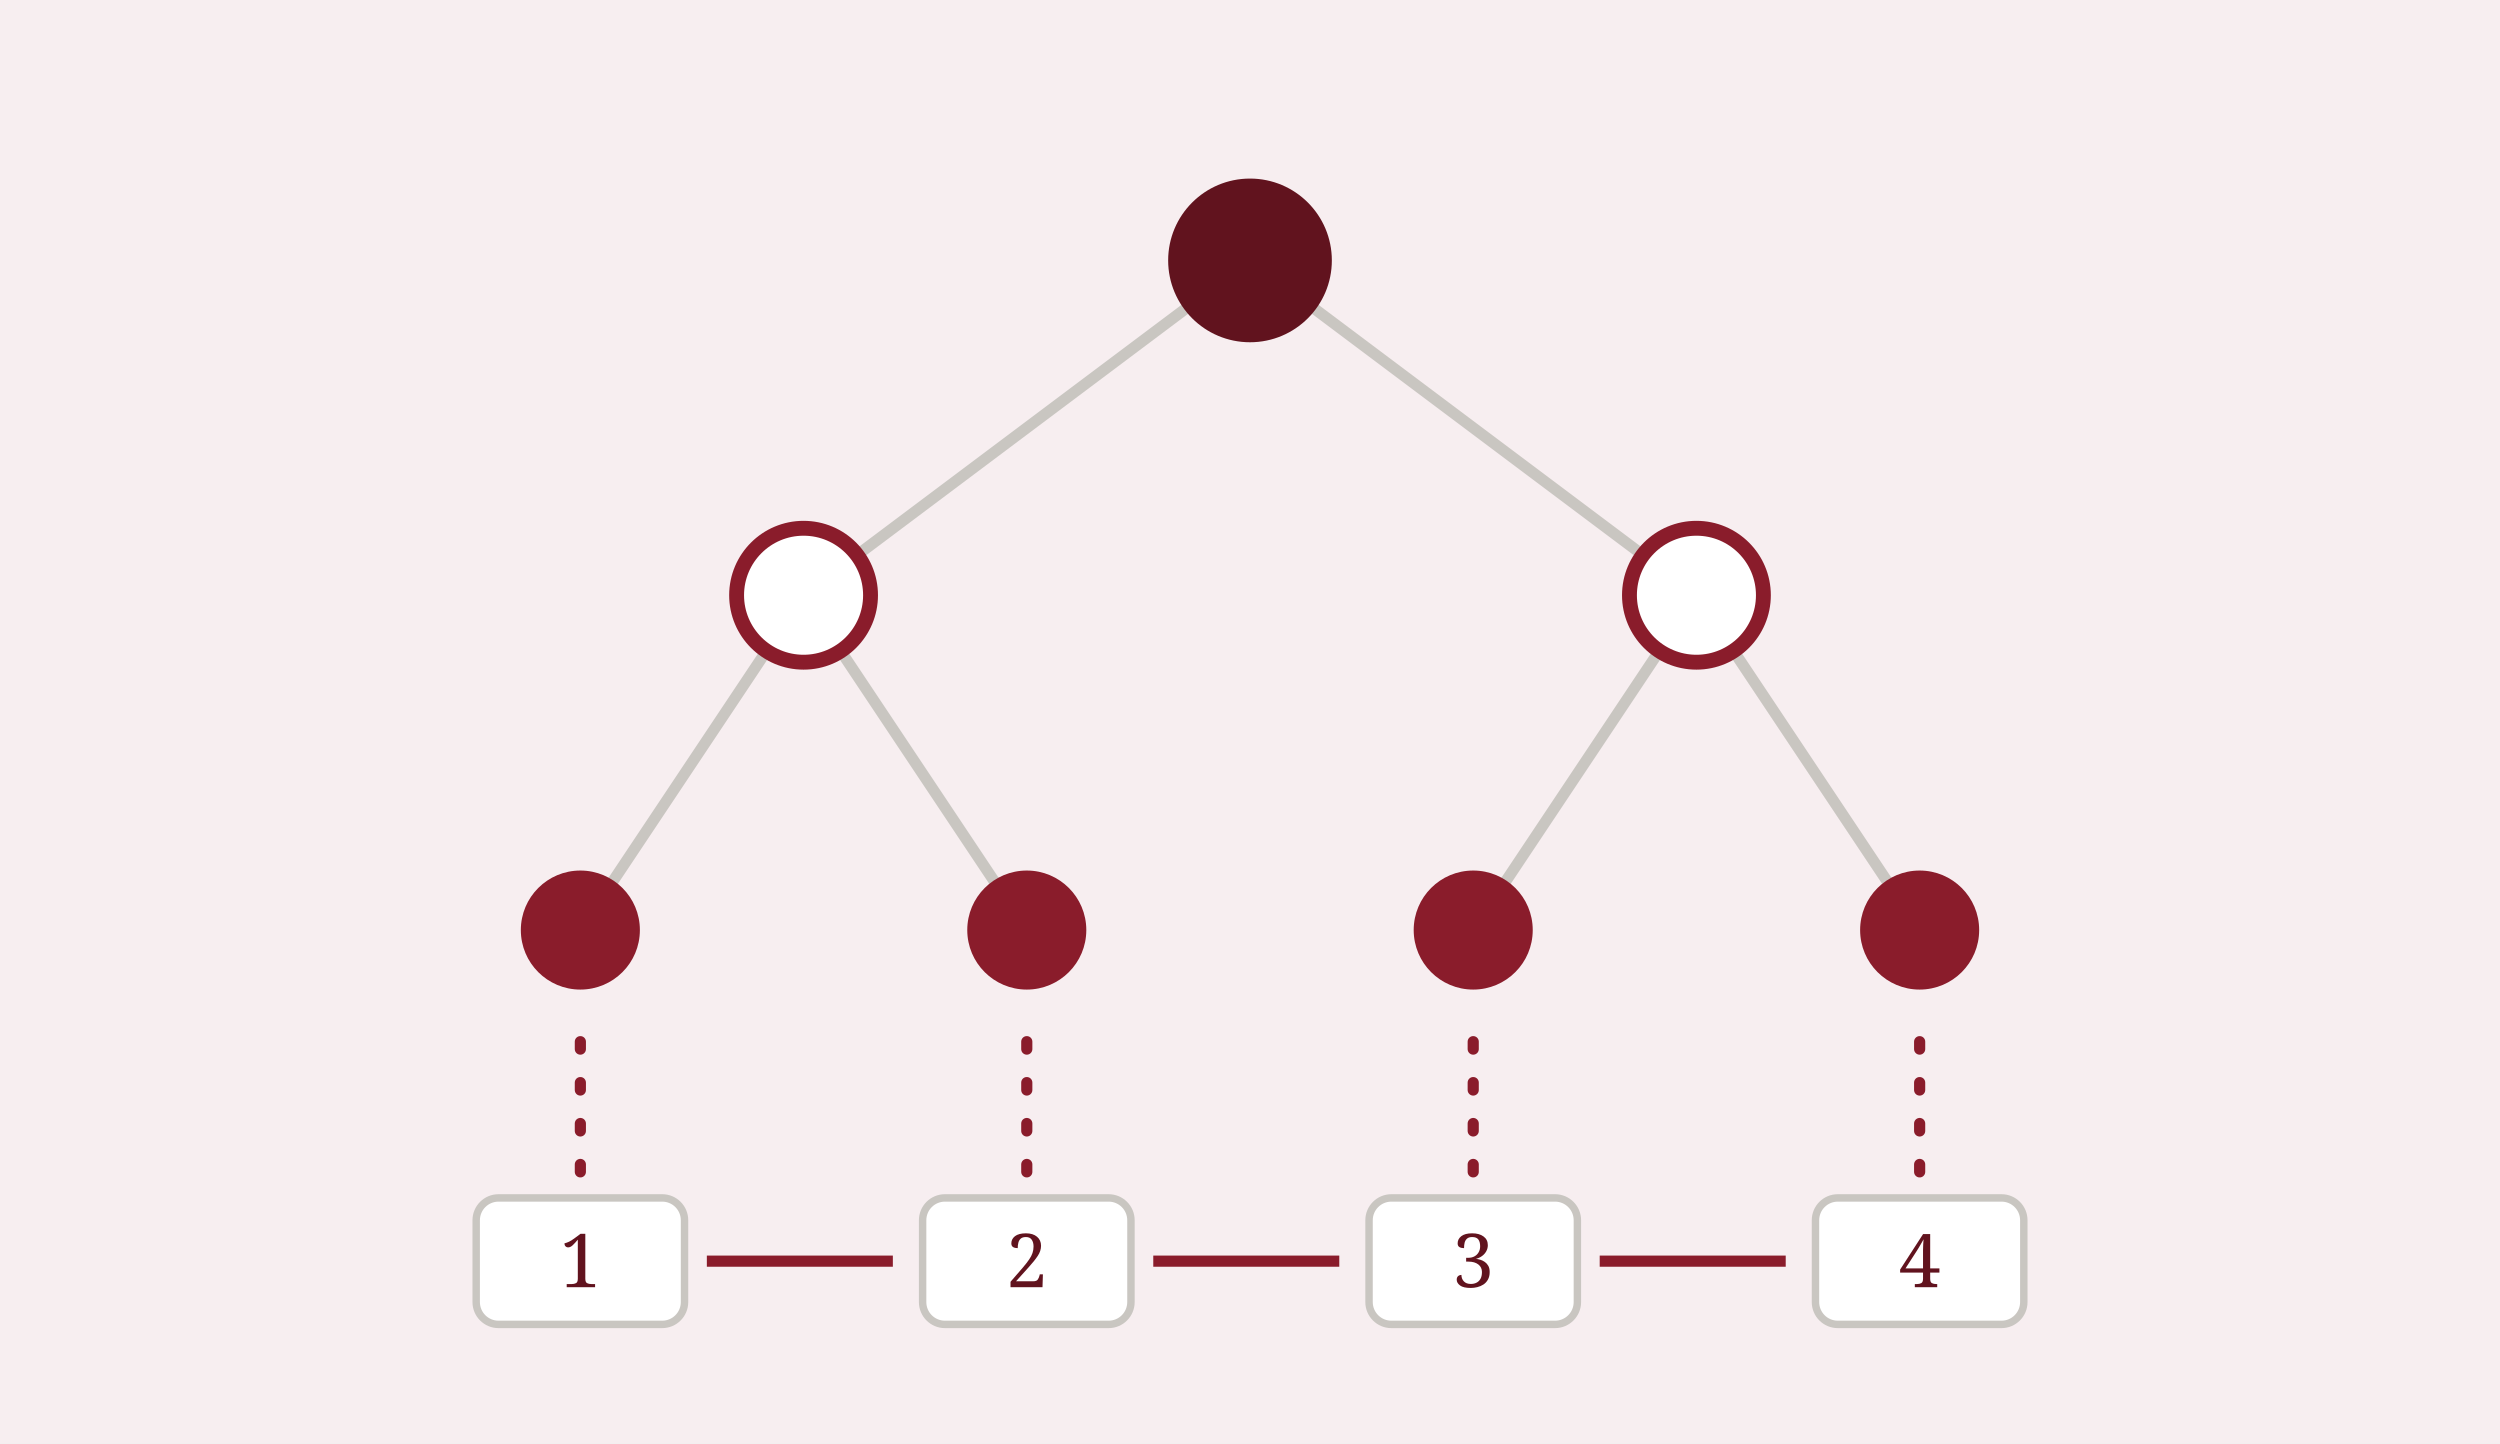
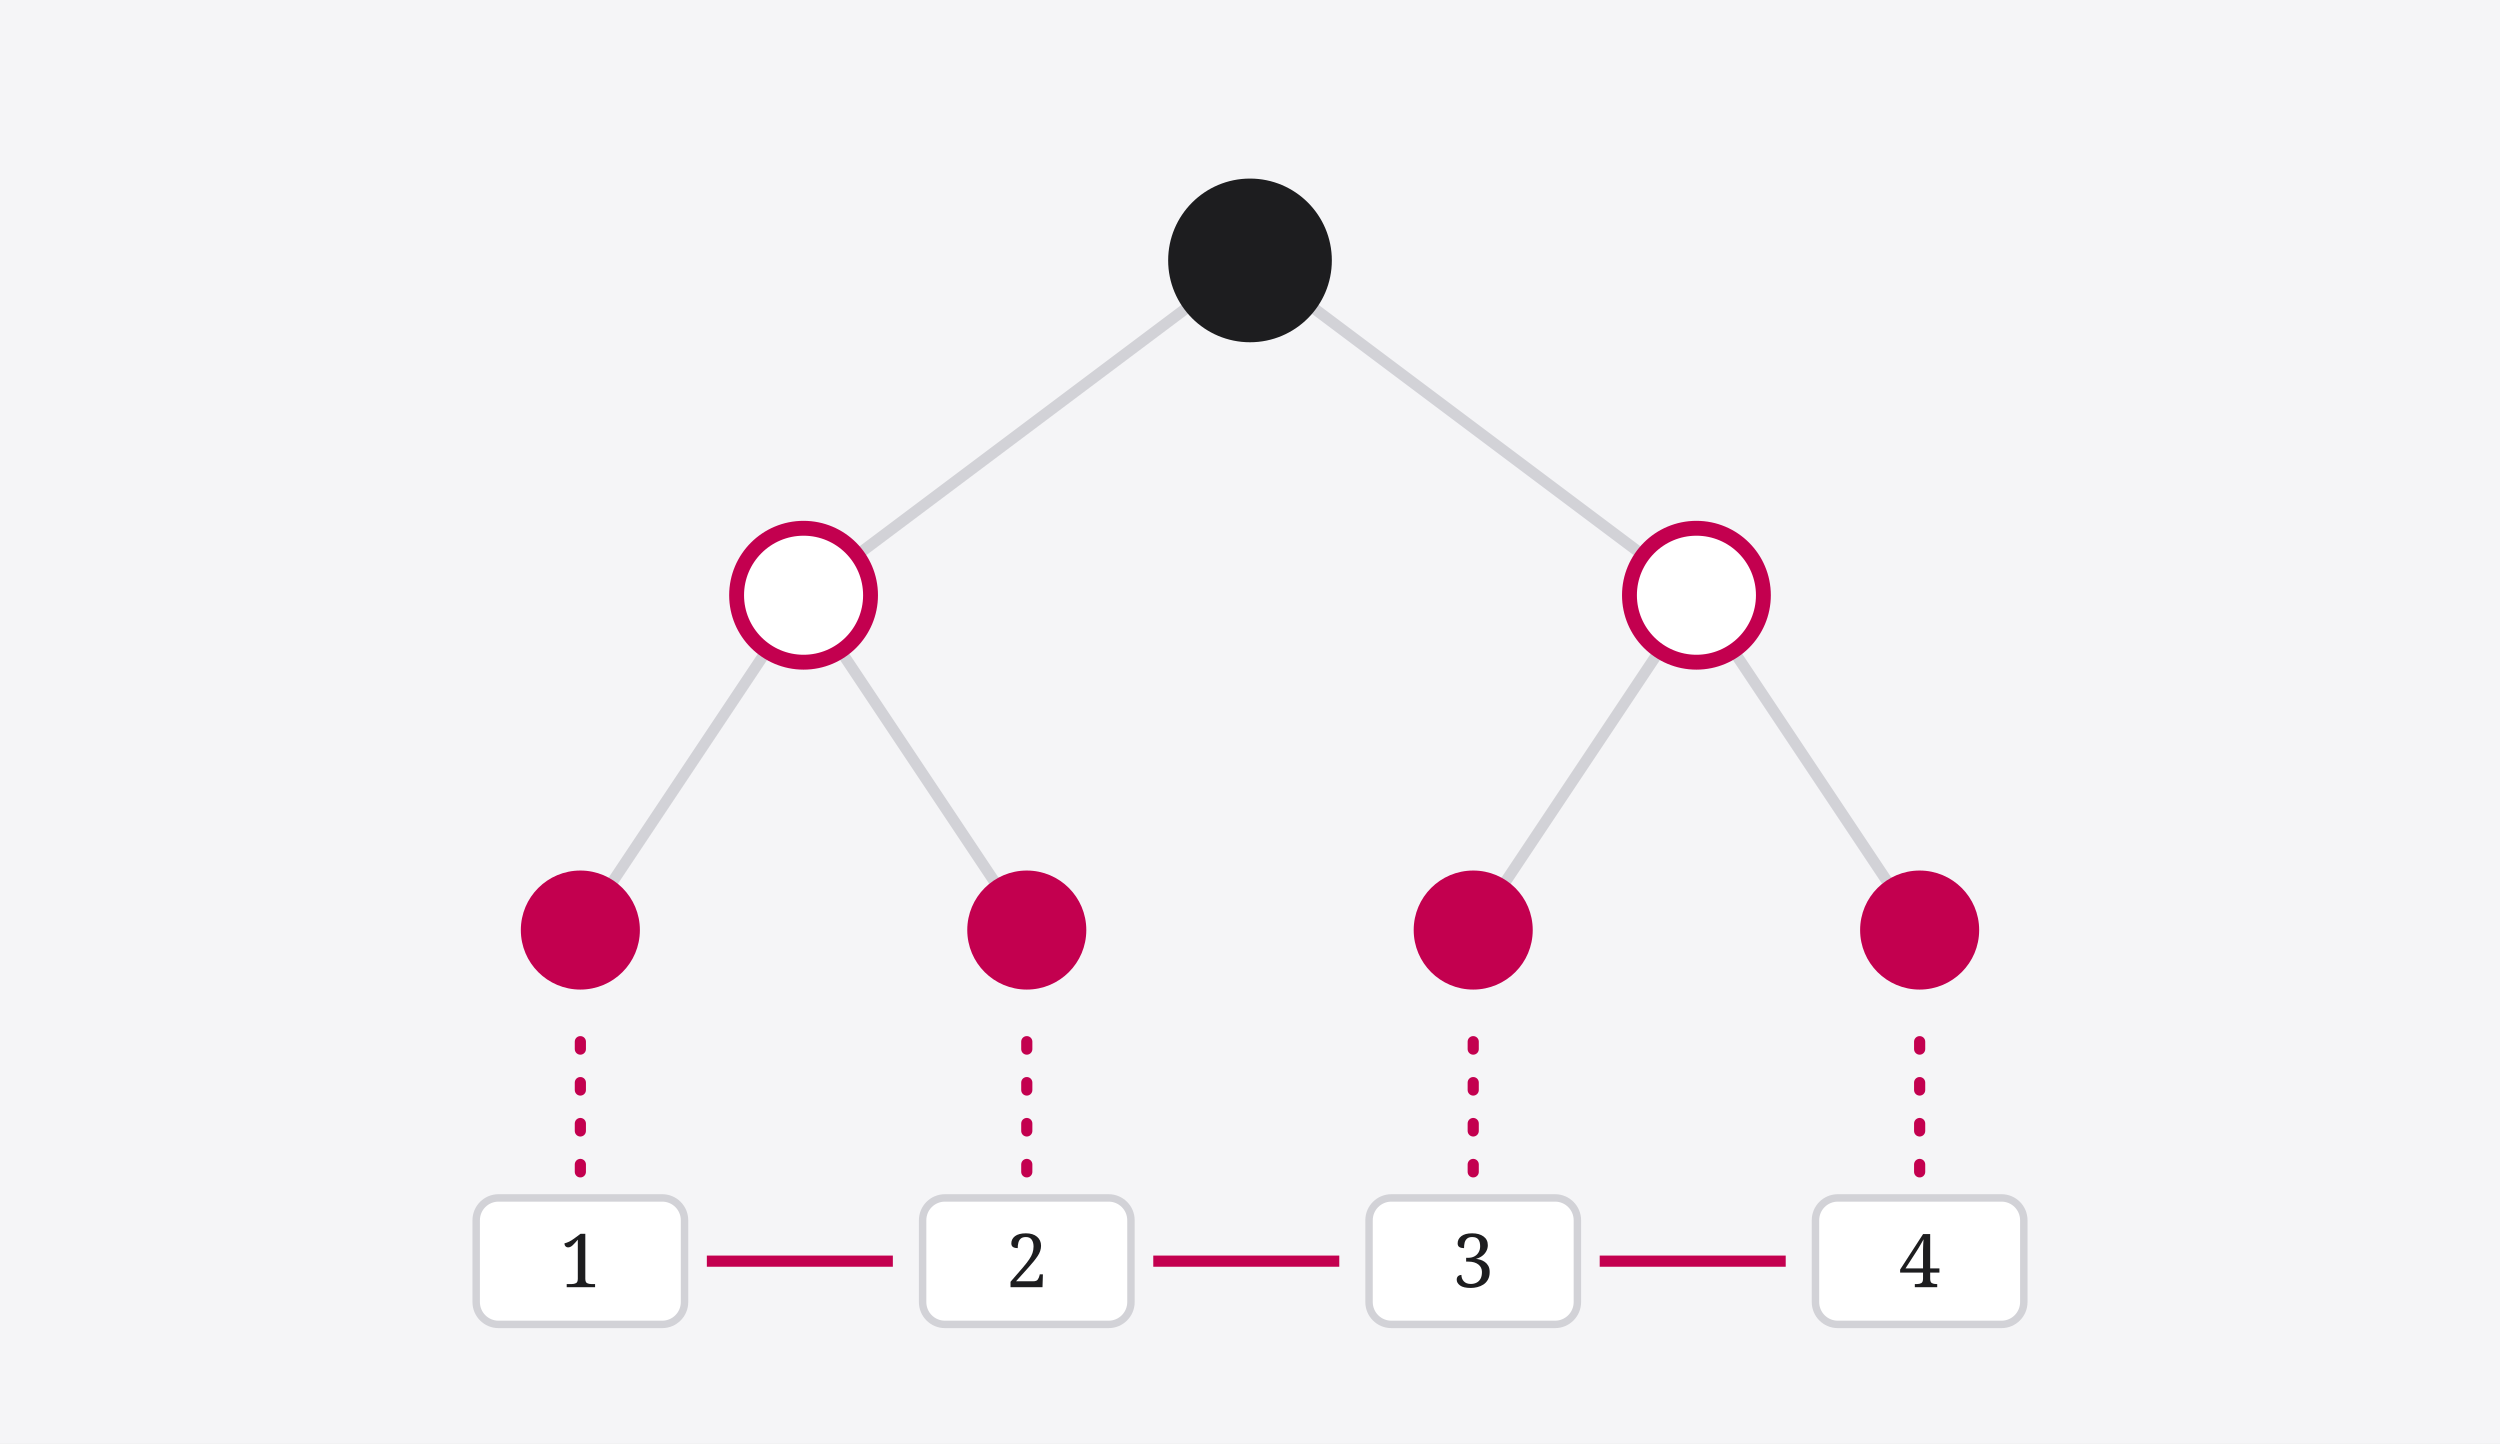
<svg xmlns="http://www.w3.org/2000/svg" viewBox="0 0 672 388" width="672" height="388">
-   <rect width="672" height="388" fill="#f7eef0" />
-   <g stroke="#c9c6c1" stroke-width="3" fill="none">
+   <rect width="672" height="388" fill="#f5f5f7" />
+   <g stroke="#d2d2d7" stroke-width="3" fill="none">
    <path d="M336 70 L 216 160 M336 70 L 456 160" />
    <path d="M216 160 L 156 250 M216 160 L 276 250 M456 160 L 396 250 M456 160 L 516 250" />
  </g>
-   <g stroke="#8a1c2b" stroke-width="3" stroke-dasharray="2 9" stroke-linecap="round" fill="none">
+   <g stroke="#c3004f" stroke-width="3" stroke-dasharray="2 9" stroke-linecap="round" fill="none">
    <path d="M156 280 L 156 318 M276 280 L 276 318 M396 280 L 396 318 M516 280 L 516 318" />
  </g>
-   <circle cx="336" cy="70" r="22" fill="#61131e" />
-   <g fill="#ffffff" stroke="#8a1c2b" stroke-width="4">
+   <circle cx="336" cy="70" r="22" fill="#1d1d1f" />
+   <g fill="#ffffff" stroke="#c3004f" stroke-width="4">
    <circle cx="216" cy="160" r="18" />
    <circle cx="456" cy="160" r="18" />
  </g>
-   <g fill="#8a1c2b">
+   <g fill="#c3004f">
    <circle cx="156" cy="250" r="16" />
    <circle cx="276" cy="250" r="16" />
    <circle cx="396" cy="250" r="16" />
    <circle cx="516" cy="250" r="16" />
  </g>
-   <g fill="#ffffff" stroke="#c9c6c1" stroke-width="2">
+   <g fill="#ffffff" stroke="#d2d2d7" stroke-width="2">
    <rect x="128" y="322" width="56" height="34" rx="6" />
    <rect x="248" y="322" width="56" height="34" rx="6" />
    <rect x="368" y="322" width="56" height="34" rx="6" />
    <rect x="488" y="322" width="56" height="34" rx="6" />
  </g>
-   <g font-family="Georgia, serif" font-size="20" fill="#61131e" text-anchor="middle">
+   <g font-family="Georgia, serif" font-size="20" fill="#1d1d1f" text-anchor="middle">
    <text x="156" y="346">1</text>
    <text x="276" y="346">2</text>
    <text x="396" y="346">3</text>
    <text x="516" y="346">4</text>
  </g>
-   <g stroke="#8a1c2b" stroke-width="3">
+   <g stroke="#c3004f" stroke-width="3">
    <path d="M190 339 H 240 M310 339 H 360 M430 339 H 480" />
  </g>
</svg>
